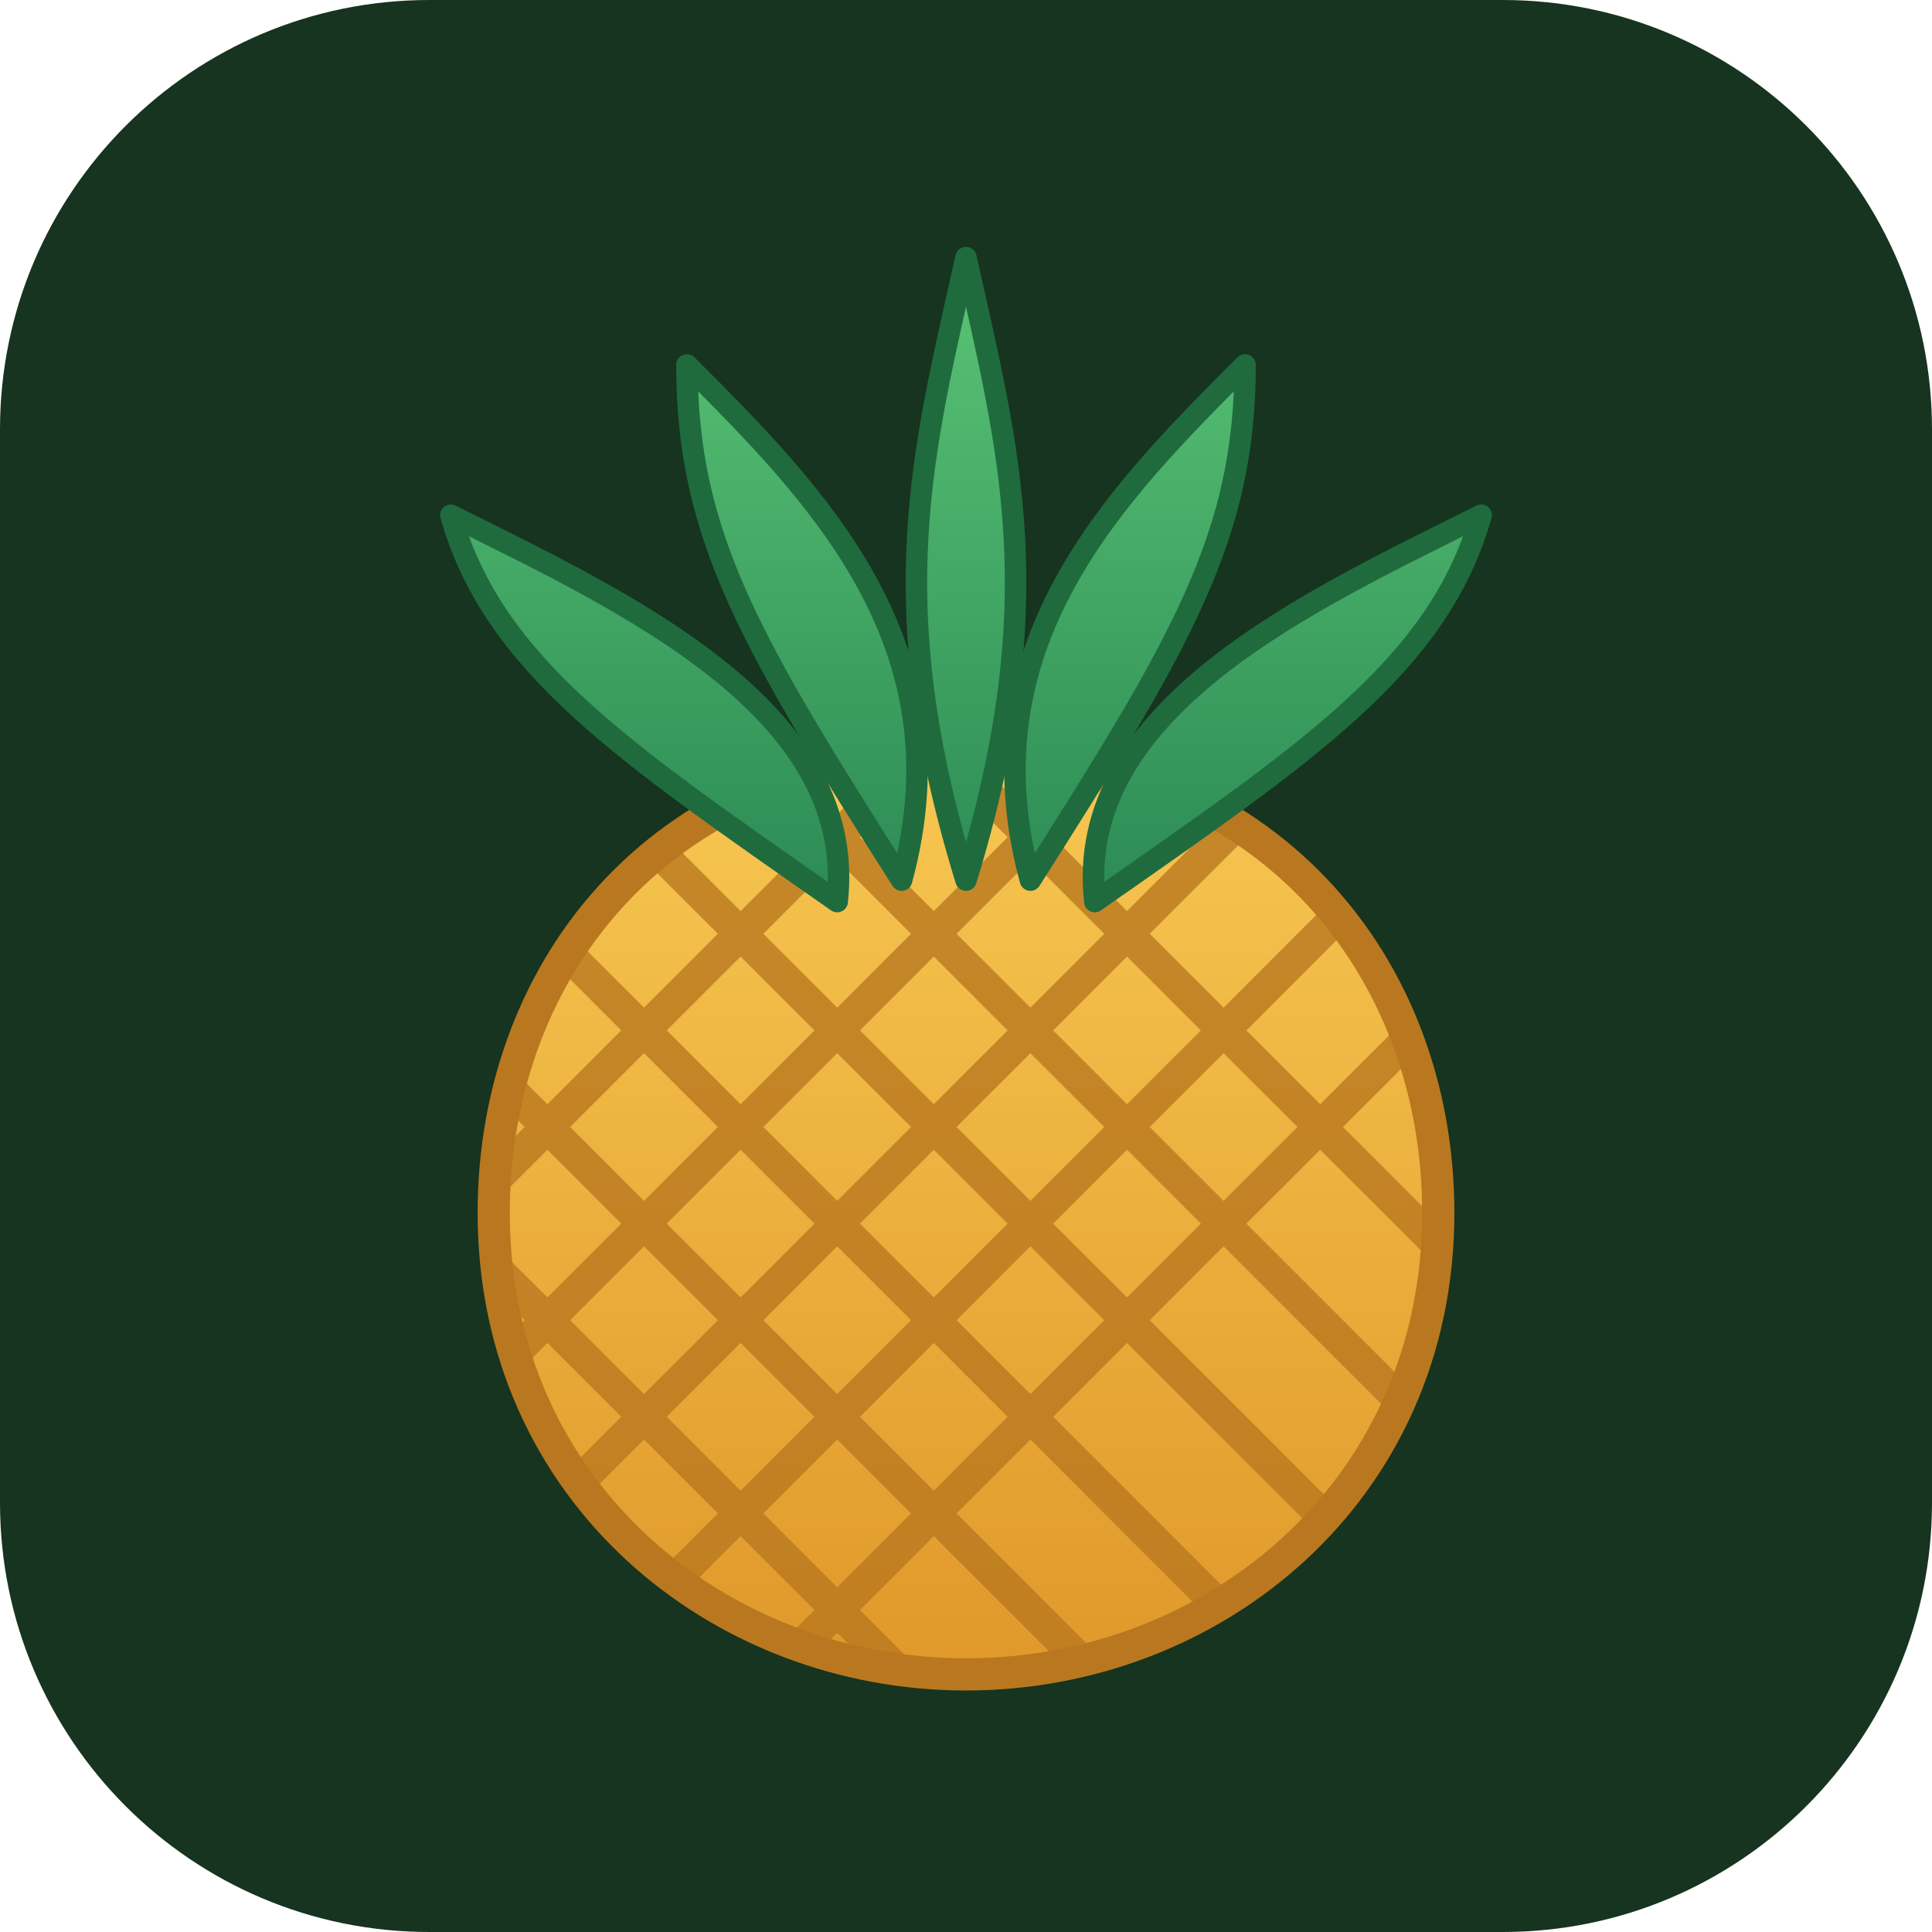
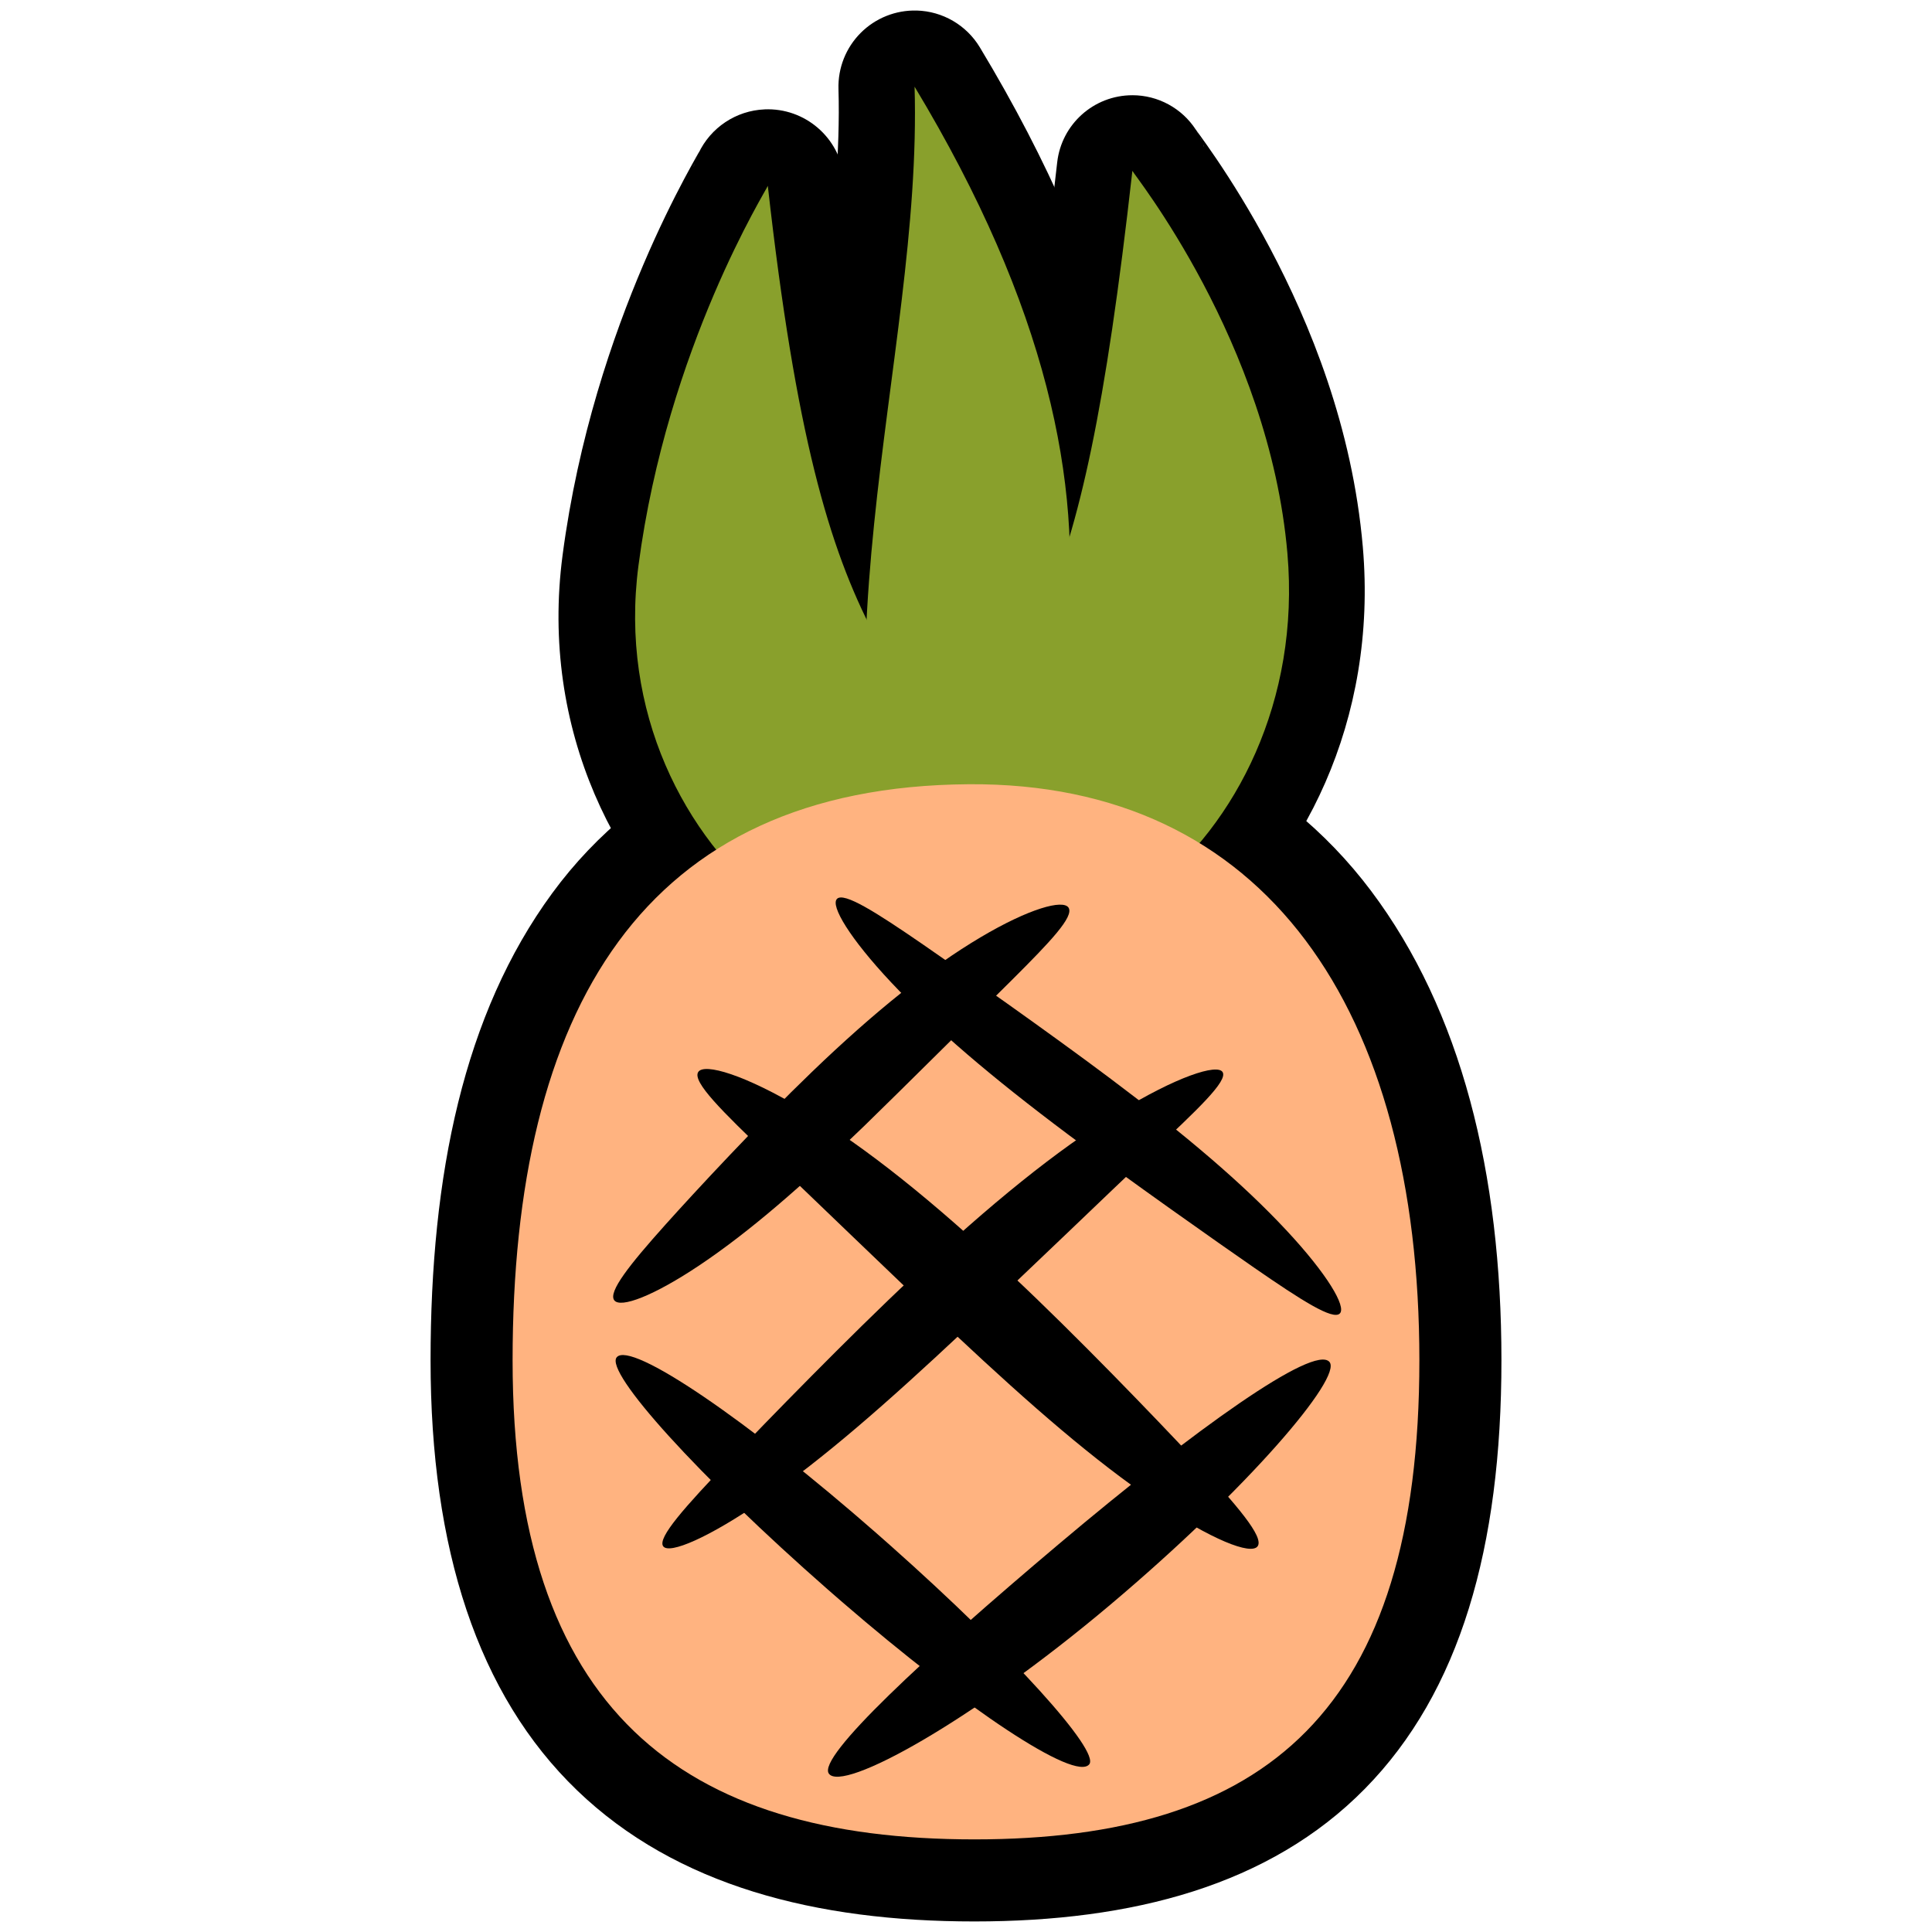
- <svg xmlns="http://www.w3.org/2000/svg" width="180" height="180" viewBox="0 0 180 180" fill="none">
-   <defs>
-     <clipPath id="pina-body">
-       <path d="M90 70C118 70 134 90 134 113C134 139 113 156 90 156C67 156 46 139 46 113C46 90 62 70 90 70Z" />
+ <svg xmlns="http://www.w3.org/2000/svg" xmlns:xlink="http://www.w3.org/1999/xlink" height="128" id="svg8" version="1.1" viewBox="0 0 33.867 33.867" width="128">
+   <defs id="defs2">
+     <clipPath clipPathUnits="userSpaceOnUse" id="clipPath5292">
+       <ellipse cx="554.685" cy="1234.8" id="ellipse5294" rx="46.906" ry="46.908" style="display:inline;opacity:0.469;fill:#ffaaaa;fill-rule:evenodd;stroke:#333333;stroke-width:3.562;stroke-linecap:round;stroke-linejoin:round;stroke-miterlimit:4;stroke-dasharray:none;stroke-dashoffset:6.6;stroke-opacity:1" />
    </clipPath>
-     <linearGradient id="pina-fruit" x1="90" y1="70" x2="90" y2="156" gradientUnits="userSpaceOnUse">
-       <stop stop-color="#F7C752" />
-       <stop offset="1" stop-color="#E0982A" />
-     </linearGradient>
-     <linearGradient id="pina-leaf" x1="90" y1="22" x2="90" y2="84" gradientUnits="userSpaceOnUse">
-       <stop stop-color="#5BC676" />
-       <stop offset="1" stop-color="#2C8B55" />
-     </linearGradient>
+     <clipPath clipPathUnits="userSpaceOnUse" id="clipPath6174">
+       <ellipse cx="128.297" cy="1416.068" id="ellipse6176" rx="55.764" ry="55.767" style="display:inline;opacity:0.572;fill:#ff9696;fill-opacity:1;fill-rule:evenodd;stroke:#333333;stroke-width:4.214;stroke-linecap:round;stroke-linejoin:round;stroke-miterlimit:4;stroke-dasharray:none;stroke-dashoffset:6.6;stroke-opacity:1" />
+     </clipPath>
+     <clipPath clipPathUnits="userSpaceOnUse" id="clipPath5123">
+       <ellipse cx="68.5" cy="1656.688" id="ellipse5125" rx="71.409" ry="71.224" style="display:inline;opacity:0.452;fill:#ffe680;fill-rule:evenodd;stroke:none;stroke-width:4.214;stroke-linecap:round;stroke-linejoin:round;stroke-miterlimit:4;stroke-dasharray:none;stroke-dashoffset:6.6;stroke-opacity:1" />
+     </clipPath>
+     <clipPath clipPathUnits="userSpaceOnUse" id="clipPath8754">
+       <ellipse cx="205.483" cy="1298.398" id="ellipse8756" rx="78.184" ry="83.01" style="display:inline;opacity:0.419;fill:#ffaaaa;fill-opacity:1;fill-rule:evenodd;stroke:#333333;stroke-width:4.214;stroke-linecap:round;stroke-linejoin:round;stroke-miterlimit:4;stroke-dasharray:none;stroke-dashoffset:6.6;stroke-opacity:1" />
+     </clipPath>
+     <clipPath clipPathUnits="userSpaceOnUse" id="clipPath11474">
+       <ellipse cx="230.122" cy="1486.347" id="ellipse11476" rx="55.764" ry="55.767" style="display:inline;opacity:0.321;fill:#efb5e3;fill-opacity:1;fill-rule:evenodd;stroke:none;stroke-width:4.214;stroke-linecap:round;stroke-linejoin:round;stroke-miterlimit:4;stroke-dasharray:none;stroke-dashoffset:6.6;stroke-opacity:1" />
+     </clipPath>
+     <clipPath clipPathUnits="userSpaceOnUse" id="clipPath5143">
+       <ellipse cx="209.948" cy="1573.112" id="ellipse5145" rx="55.764" ry="55.767" style="display:inline;opacity:0.435;fill:#ffaaaa;fill-rule:evenodd;stroke:#333333;stroke-width:4.214;stroke-linecap:round;stroke-linejoin:round;stroke-miterlimit:4;stroke-dasharray:none;stroke-dashoffset:6.6;stroke-opacity:1" />
+     </clipPath>
  </defs>
-   <rect width="180" height="180" rx="40" fill="#16341F" />
-   <path d="M90 70C118 70 134 90 134 113C134 139 113 156 90 156C67 156 46 139 46 113C46 90 62 70 90 70Z" fill="url(#pina-fruit)" stroke="#B9781F" stroke-width="3" />
-   <g clip-path="url(#pina-body)" stroke="#B9781F" stroke-width="3" stroke-linecap="round" opacity="0.8">
-     <path d="M46 28L134 116" />
-     <path d="M46 46L134 134" />
-     <path d="M46 64L134 152" />
-     <path d="M46 82L134 170" />
-     <path d="M46 100L134 188" />
-     <path d="M46 118L134 206" />
-     <path d="M46 74L134 -14" />
-     <path d="M46 92L134 4" />
-     <path d="M46 110L134 22" />
-     <path d="M46 128L134 40" />
-     <path d="M46 146L134 58" />
-     <path d="M46 164L134 76" />
-     <path d="M46 182L134 94" />
-   </g>
-   <g fill="url(#pina-leaf)" stroke="#1F6B3E" stroke-width="2" stroke-linejoin="round">
-     <path d="M78 84C58 70 46 62 42 48C58 56 80 66 78 84Z" />
-     <path d="M102 84C122 70 134 62 138 48C122 56 100 66 102 84Z" />
-     <path d="M84 82C70 60 64 50 64 34C76 46 90 60 84 82Z" />
-     <path d="M96 82C110 60 116 50 116 34C104 46 90 60 96 82Z" />
-     <path d="M90 82C82 56 86 42 90 24C94 42 98 56 90 82Z" />
+   <g id="layer1" transform="translate(0,-263.1333)">
+     <g id="g6401" transform="matrix(0.3004495,0,0,0.3004495,-157.8318,-79.39308)">
+       <path d="m 581.809,1181.016 c -10.606,0.073 -19.106,4.098 -24.273,11.146 -5.167,7.049 -7.096,16.44 -7.096,27.25 -10e-6,10.992 2.748,19.507 8.547,25.09 5.799,5.582 13.957,7.65 23.18,7.65 9.222,0 17.232,-2.098 22.785,-7.742 5.553,-5.645 7.967,-14.082 7.967,-24.998 0,-10.919 -2.346,-20.389 -7.609,-27.391 -5.263,-7.002 -13.609,-11.074 -23.5,-11.006 z" id="path6082" style="fill:#000000;fill-rule:evenodd;stroke:none;stroke-width:3.317;stroke-linecap:round;stroke-linejoin:round;stroke-miterlimit:4;stroke-dasharray:none;stroke-opacity:1" xlink:href="#path5379" />
+       <path d="M 591.385,1145.603 A 4.414,4.414 0 0 0 587,1149.522 c -3.11,27.69 -5.24,24.513 -13.863,40.465 a 4.414,4.414 0 0 0 0.654,5.109 c 2.903,3.112 6.917,4.637 10.754,4.518 3.837,-0.119 7.475,-1.67 10.584,-4.096 6.219,-4.851 10.575,-13.45 9.703,-23.555 -0.606,-7.02 -3.108,-13.075 -5.416,-17.438 -1.154,-2.181 -2.27,-3.943 -3.104,-5.178 -0.417,-0.617 -0.765,-1.105 -1.002,-1.432 -0.114,-0.158 -0.201,-0.276 -0.242,-0.334 0.003,0 0.019,0.029 0.023,0.035 a 4.414,4.414 0 0 0 -3.707,-2.014 z m 3.73,2.053 c 0.02,0.029 0.029,0.041 0.078,0.125 0.018,0.031 0.059,0.112 0.086,0.16 a 4.414,4.414 0 0 0 -0.164,-0.285 z m 0.223,0.399 c 0.016,0.033 0.019,0.032 0.039,0.074 0.018,0.038 0.047,0.119 0.068,0.168 a 4.414,4.414 0 0 0 -0.107,-0.242 z m 0.182,0.422 c 0.014,0.037 0.022,0.046 0.037,0.09 0.003,0.01 0.006,0.039 0.01,0.051 a 4.414,4.414 0 0 0 -0.047,-0.141 z" id="path6074" style="fill:#000000;fill-opacity:1;fill-rule:evenodd;stroke:none;stroke-width:3.317;stroke-linecap:round;stroke-linejoin:round;stroke-miterlimit:4;stroke-dasharray:none;stroke-opacity:1" xlink:href="#path5369" />
+       <path d="m 578.805,1140.662 a 4.445,4.445 0 0 0 -4.566,4.574 c 0.437,14.667 -7.178,33.857 0.264,54.328 a 4.445,4.445 0 0 0 7.832,1.012 c 4.215,-6.088 8.585,-13.631 9.629,-23.252 1.044,-9.621 -1.346,-21.027 -9.477,-34.516 a 4.445,4.445 0 0 0 -3.682,-2.147 z" id="path6072" style="fill:#000000;fill-opacity:1;fill-rule:evenodd;stroke:none;stroke-width:3.317;stroke-linecap:round;stroke-linejoin:round;stroke-miterlimit:4;stroke-dasharray:none;stroke-opacity:1" xlink:href="#path5375" />
+       <path d="m 569.928,1146.428 a 4.47,4.47 0 0 0 -3.859,2.57 c 0.028,-0.059 0.056,-0.118 0.066,-0.139 -0.03,0.053 -0.089,0.155 -0.17,0.299 -0.174,0.308 -0.432,0.771 -0.744,1.359 -0.624,1.176 -1.467,2.861 -2.363,4.961 -1.792,4.2 -3.809,10.07 -4.717,16.969 -1.338,10.165 3.147,18.994 9.537,24.004 3.195,2.505 6.921,4.135 10.854,4.365 3.933,0.23 8.107,-1.145 11.18,-4.232 a 4.47,4.47 0 0 0 0.764,-5.279 c -4.535,-8.388 -7.927,-11.979 -10.213,-16.354 -2.286,-4.375 -4.103,-10.302 -5.705,-24.561 a 4.47,4.47 0 0 0 -4.629,-3.963 z m -3.887,2.627 a 4.47,4.47 0 0 0 -0.145,0.369 c 0.005,-0.013 0.011,-0.04 0.016,-0.053 0.062,-0.172 0.1,-0.253 0.129,-0.316 z m -0.18,0.476 a 4.47,4.47 0 0 0 -0.072,0.254 c 0.003,-0.013 0.005,-0.037 0.008,-0.047 0.026,-0.097 0.043,-0.143 0.064,-0.207 z" id="path6078" style="fill:#000000;fill-opacity:1;fill-rule:evenodd;stroke:none;stroke-width:3.317;stroke-linecap:round;stroke-linejoin:round;stroke-miterlimit:4;stroke-dasharray:none;stroke-opacity:1" xlink:href="#path5373" />
+       <path d="m 577.019,1192.085 c 8.371,-15.484 11.223,-14.071 14.368,-42.072 0.009,0.128 7.979,9.966 9.046,22.328 1.488,17.249 -15.071,28.69 -23.414,19.743 z" id="path5369" style="fill:#89a02c;fill-opacity:1;fill-rule:evenodd;stroke:none;stroke-width:3.562;stroke-linecap:round;stroke-linejoin:round;stroke-miterlimit:4;stroke-dasharray:none;stroke-opacity:1" />
+       <path d="m 586.543,1193.432 c -8.671,-16.037 -13.169,-13.544 -16.427,-42.544 -0.009,0.133 -5.867,9.403 -7.545,22.144 -2.25,17.089 15.228,29.185 23.972,20.4 z" id="path5373" style="fill:#89a02c;fill-opacity:1;fill-rule:evenodd;stroke:none;stroke-width:3.562;stroke-linecap:round;stroke-linejoin:round;stroke-miterlimit:4;stroke-dasharray:none;stroke-opacity:1" />
+       <path d="m 578.679,1198.046 c -6.777,-18.64 0.48,-36.843 0,-52.943 15.532,25.769 8.11,41.227 0,52.943 z" id="path5375" style="fill:#89a02c;fill-opacity:1;fill-rule:evenodd;stroke:none;stroke-width:3.562;stroke-linecap:round;stroke-linejoin:round;stroke-miterlimit:4;stroke-dasharray:none;stroke-opacity:1" />
+       <path d="m 608.131,1219.412 c 1e-5,20.437 -8.927,27.952 -25.964,27.952 -17.037,-2e-4 -26.941,-7.516 -26.941,-27.952 0,-20.437 7.581,-33.479 26.615,-33.61 17.322,-0.119 26.29,13.173 26.29,33.61 z" id="path5379" style="fill:#ffb380;fill-rule:evenodd;stroke:none;stroke-width:3.562;stroke-linecap:round;stroke-linejoin:round;stroke-miterlimit:4;stroke-dasharray:none;stroke-opacity:1" />
+       <path d="m 574.41,1192.619 c 1.07,-0.873 3.138,-0.291 5.657,0.883 2.353,1.097 6.017,3.164 9.377,5.713 -3e-5,-10e-5 0.065,0.05 0.065,0.05 3.664,2.703 6.536,5.663 8.228,8.605 1.646,2.861 1.809,5.106 0.736,5.981 -1.066,0.869 -3.125,0.294 -5.63,-0.861 -2.336,-1.077 -6.003,-3.119 -9.361,-5.66 5e-5,0 -0.066,-0.049 -0.066,-0.049 -3.691,-2.718 -6.573,-5.707 -8.266,-8.657 -1.648,-2.873 -1.815,-5.127 -0.739,-6.005 z" id="path6208" style="opacity:0.469;fill:#000000;fill-opacity:0;fill-rule:evenodd;stroke:none;stroke-width:3.562;stroke-linecap:butt;stroke-linejoin:round;stroke-miterlimit:4;stroke-dasharray:none;stroke-dashoffset:0;stroke-opacity:1" />
+       <path d="m 587.663,1193.005 c 0.328,0.519 -1.06,1.978 -3.25,4.164 -0.354,0.354 -7.077,7.031 -8.68,8.579 -3.631,3.506 -6.687,6.163 -9.572,8.098 -2.714,1.821 -4.645,2.542 -5.004,2.064 -0.365,-0.486 0.888,-2.069 2.979,-4.404 1.761,-1.966 5.396,-5.881 8.553,-8.918 3.65,-3.512 6.878,-6.098 9.844,-7.858 2.82,-1.673 4.815,-2.226 5.132,-1.724 z" id="path6319" style="opacity:1;vector-effect:none;fill:#000000;fill-opacity:1;fill-rule:evenodd;stroke:none;stroke-width:0.938px;stroke-linecap:butt;stroke-linejoin:miter;stroke-miterlimit:4;stroke-dasharray:none;stroke-dashoffset:0;stroke-opacity:1" />
+       <path d="m 574.152,1192.49 c 0.402,-0.406 2.242,0.75 5.042,2.678 2.089,1.437 7.357,5.139 10.863,7.772 -5e-5,0 0.069,0.052 0.069,0.052 4.362,3.268 7.709,6.114 10.244,8.833 2.394,2.567 3.512,4.465 3.119,4.857 -0.403,0.403 -2.226,-0.757 -5.007,-2.679 -1.994,-1.378 -7.393,-5.176 -10.809,-7.739 7e-5,10e-5 -0.07,-0.052 -0.069,-0.052 -4.375,-3.275 -7.746,-6.138 -10.296,-8.855 -2.412,-2.57 -3.548,-4.469 -3.156,-4.865 z" id="path6323" style="opacity:1;vector-effect:none;fill:#000000;fill-opacity:1;fill-rule:evenodd;stroke:none;stroke-width:0.938px;stroke-linecap:butt;stroke-linejoin:miter;stroke-miterlimit:4;stroke-dasharray:none;stroke-dashoffset:0;stroke-opacity:1" />
+       <path d="m 596.65,1202.595 c 0.321,0.518 -1.455,2.182 -4.225,4.783 -2.782,2.612 -6.551,6.289 -10.867,10.316 3e-5,0 -0.038,0.035 -0.038,0.035 -4.52,4.236 -8.11,7.381 -11.621,9.808 -3.251,2.247 -5.534,3.204 -5.885,2.728 -0.357,-0.486 1.263,-2.3 3.902,-5.059 2.053,-2.146 6.93,-7.172 10.64,-10.642 -3e-5,0 0.038,-0.036 0.038,-0.036 4.525,-4.249 8.355,-7.36 11.976,-9.586 3.396,-2.088 5.771,-2.844 6.08,-2.347 z" id="path6327" style="opacity:1;vector-effect:none;fill:#000000;fill-opacity:1;fill-rule:evenodd;stroke:none;stroke-width:1.143px;stroke-linecap:butt;stroke-linejoin:miter;stroke-miterlimit:4;stroke-dasharray:none;stroke-dashoffset:0;stroke-opacity:1" />
+       <path d="m 566.055,1202.595 c 0.341,-0.55 2.747,0.16 6.175,2.221 3.643,2.19 7.518,5.308 12.034,9.549 2e-5,0 0.038,0.036 0.038,0.036 3.816,3.568 8.465,8.417 10.59,10.685 2.608,2.785 4.194,4.644 3.8,5.179 -0.387,0.526 -2.704,-0.388 -5.987,-2.608 -3.526,-2.385 -7.17,-5.545 -11.672,-9.765 -2e-5,0 -0.038,-0.035 -0.038,-0.035 -1.461,-1.363 -10.885,-10.425 -10.81,-10.354 -2.738,-2.627 -4.483,-4.338 -4.13,-4.909 z" id="path6331" style="opacity:1;vector-effect:none;fill:#000000;fill-opacity:1;fill-rule:evenodd;stroke:none;stroke-width:1.143px;stroke-linecap:butt;stroke-linejoin:miter;stroke-miterlimit:4;stroke-dasharray:none;stroke-dashoffset:0;stroke-opacity:1" />
+       <path d="m 561.303,1219.234 c 0.816,-0.971 7.619,3.658 15.177,10.288 0.28,0.246 0.558,0.491 0.832,0.735 0,0 0,0 0,0 7.103,6.311 12.178,11.946 11.56,12.725 -0.814,1.026 -7.189,-3.225 -14.415,-9.466 0,0 0,0 0,0 -0.279,-0.241 -0.559,-0.484 -0.84,-0.731 -7.542,-6.615 -13.04,-12.688 -12.315,-13.551 z" id="path6374" style="opacity:1;vector-effect:none;fill:#000000;fill-opacity:1;fill-rule:evenodd;stroke:none;stroke-width:0.938px;stroke-linecap:butt;stroke-linejoin:miter;stroke-miterlimit:4;stroke-dasharray:none;stroke-dashoffset:0;stroke-opacity:1" />
+       <path d="m 602.884,1219.506 c 0.781,0.897 -4.759,7.404 -12.799,14.179 -8.084,6.813 -15.623,10.963 -16.408,9.841 -0.68,-0.972 5.533,-6.741 13.416,-13.39 7.941,-6.699 14.891,-11.664 15.791,-10.63 z" id="path6378" style="opacity:1;vector-effect:none;fill:#000000;fill-opacity:1;fill-rule:evenodd;stroke:none;stroke-width:0.938px;stroke-linecap:butt;stroke-linejoin:miter;stroke-miterlimit:4;stroke-dasharray:none;stroke-dashoffset:0;stroke-opacity:1" />
+     </g>
  </g>
</svg>
